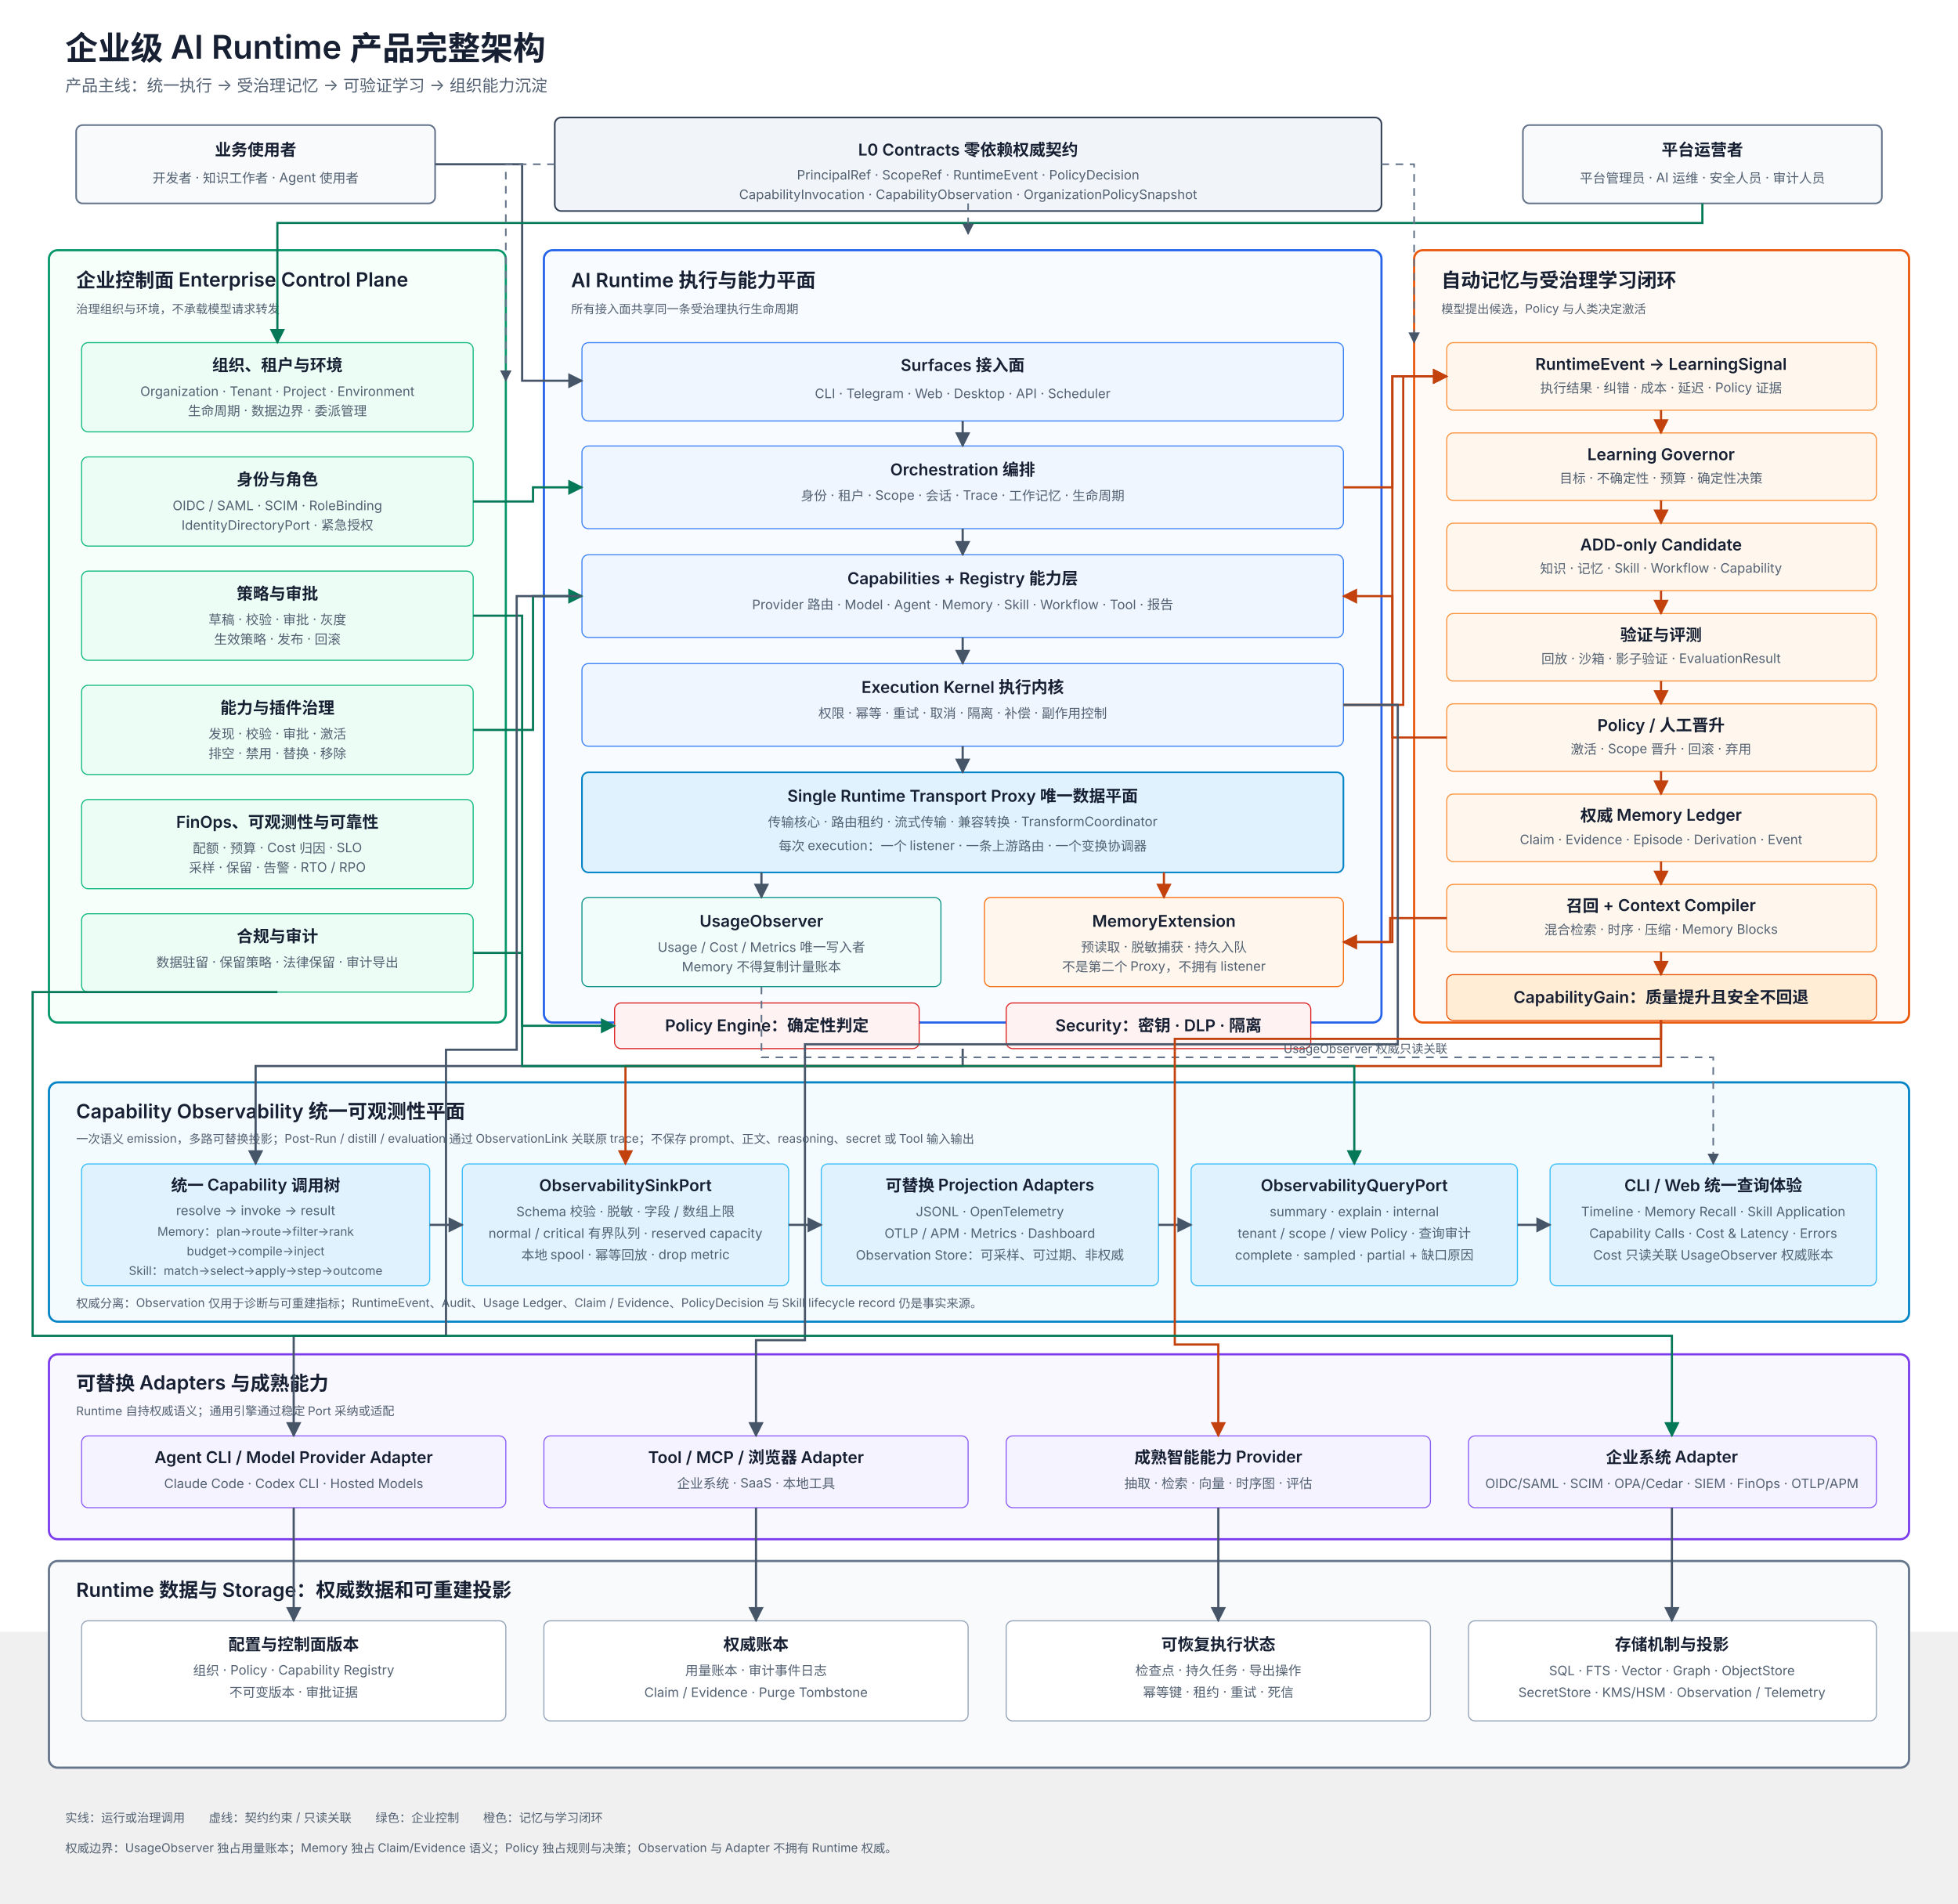
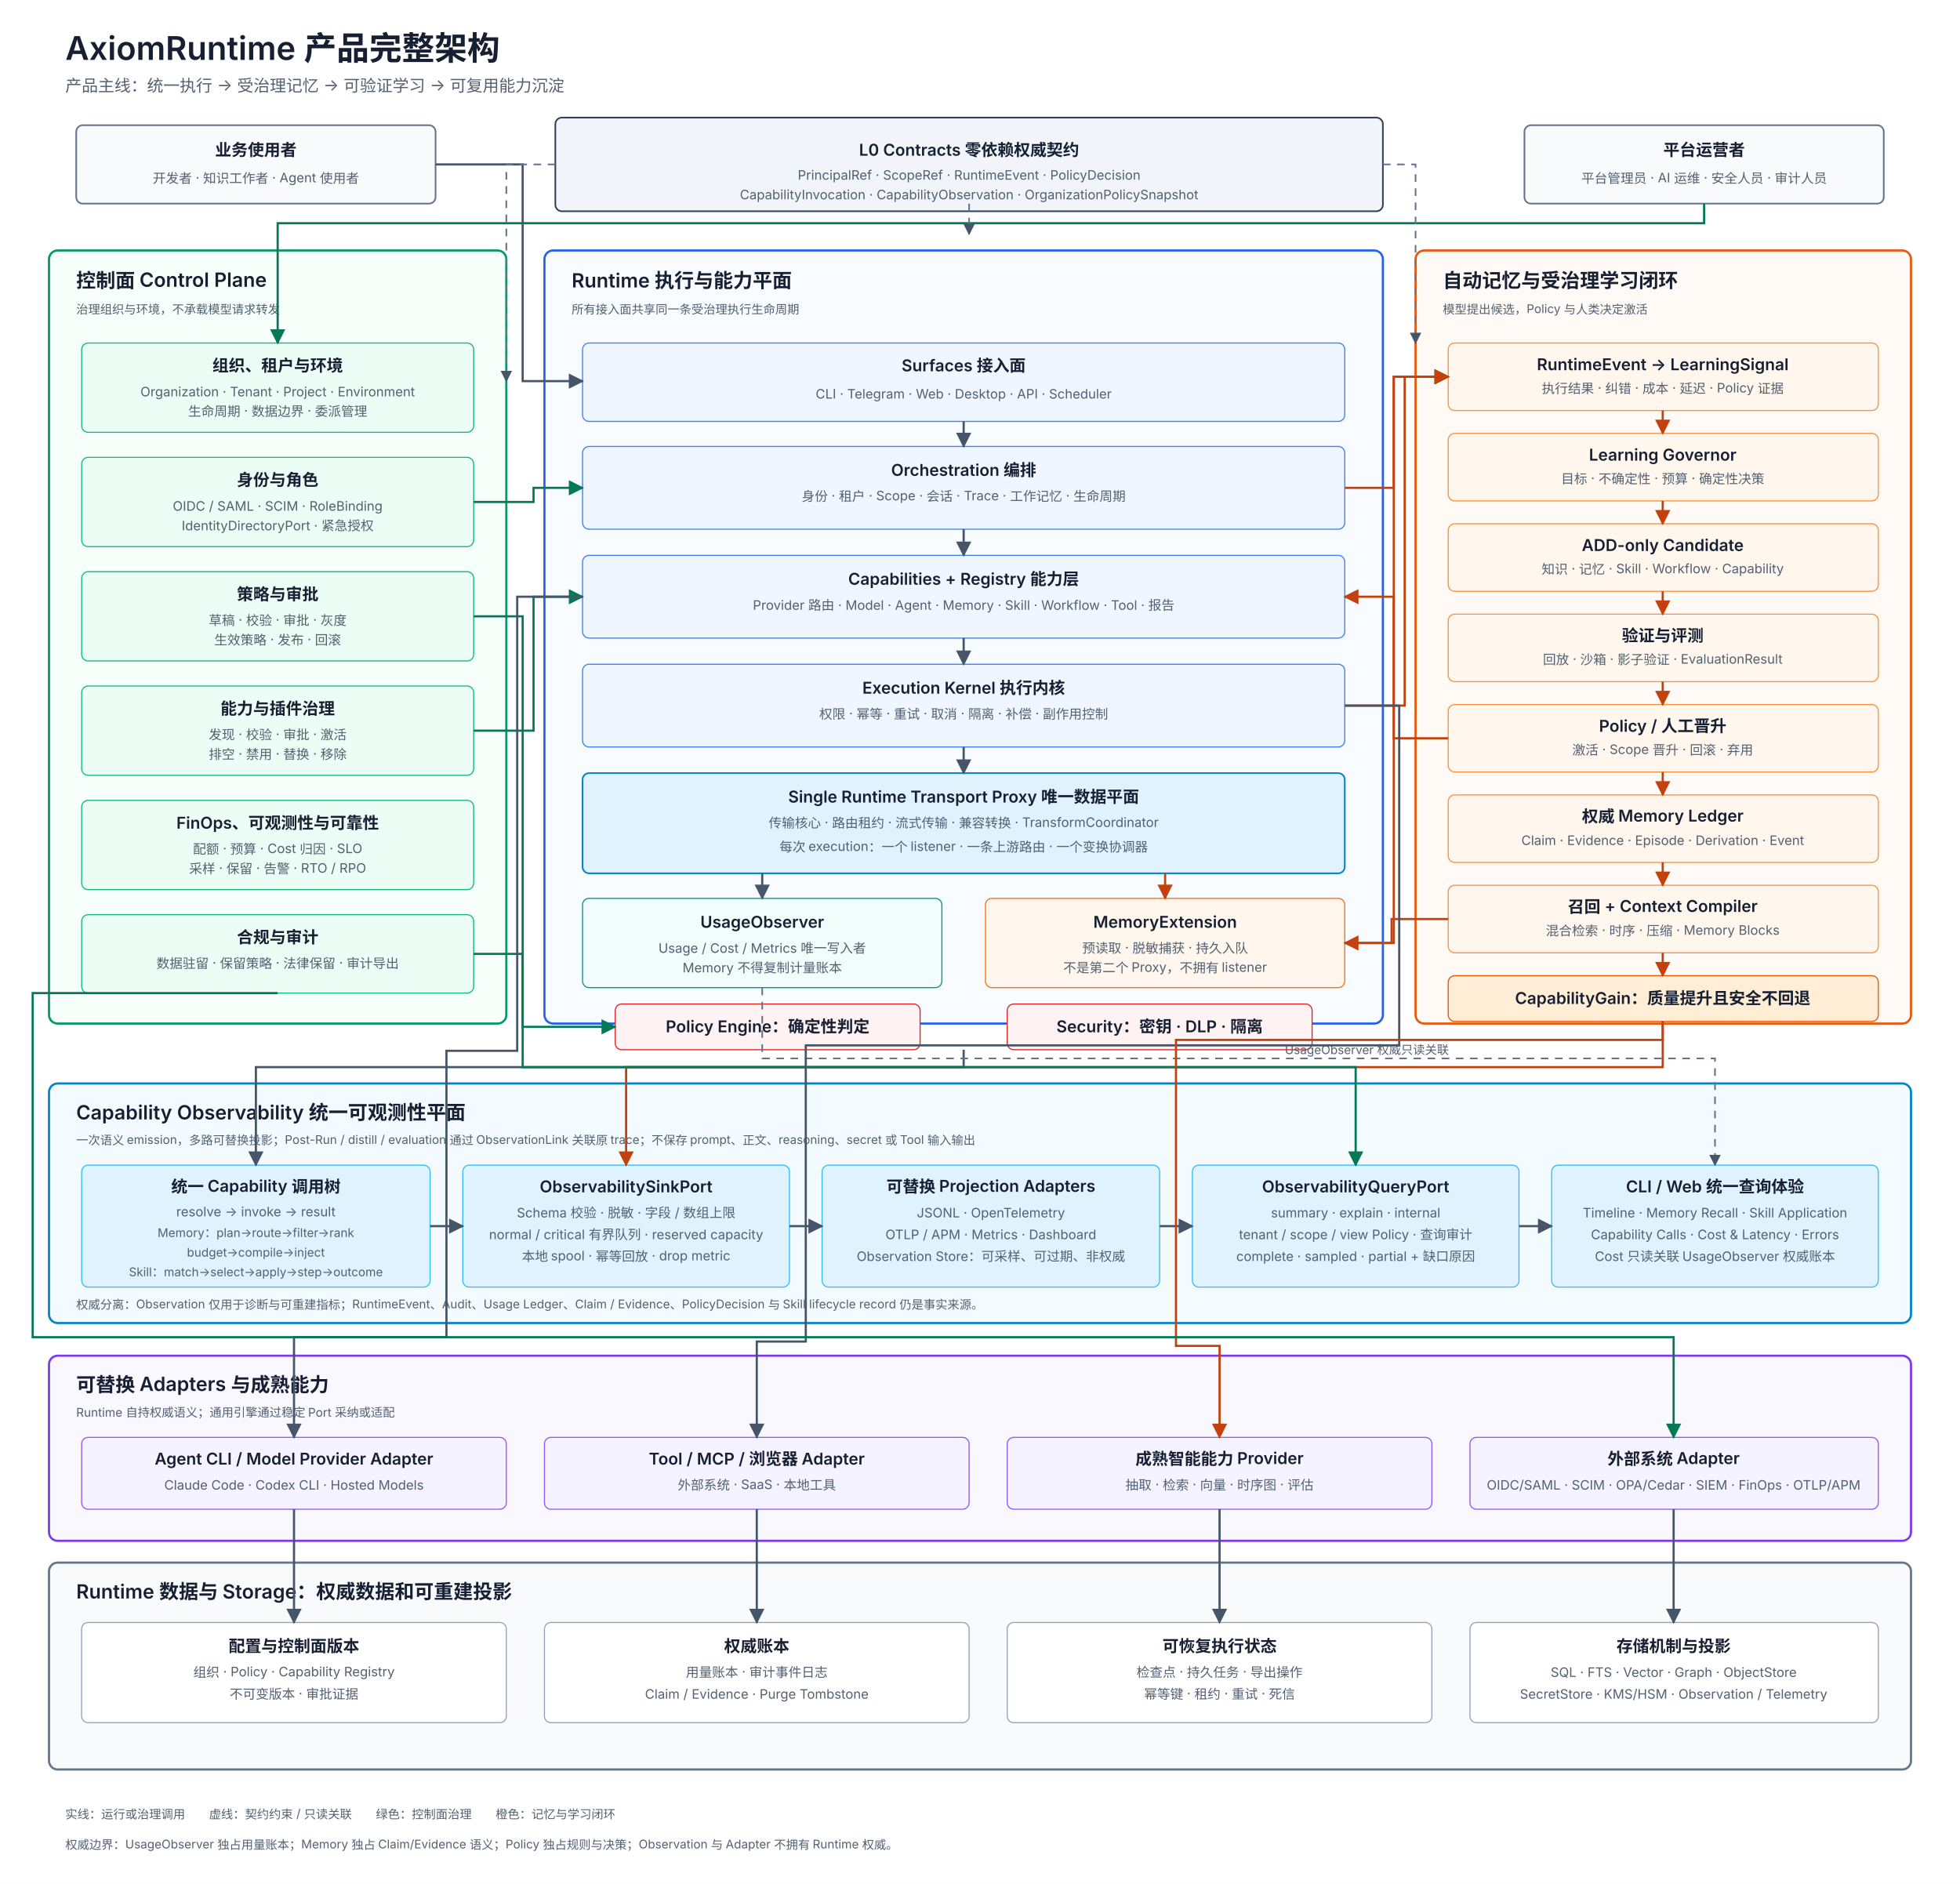
- <svg xmlns="http://www.w3.org/2000/svg" width="1800" height="1750" viewBox="0 0 1800 1750" role="img" aria-labelledby="title desc">
+ <svg xmlns="http://www.w3.org/2000/svg" width="1800" height="1730" viewBox="0 0 1800 1730" role="img" aria-labelledby="title desc">
  <defs>
    <marker id="arrow" viewBox="0 0 10 10" refX="9" refY="5" markerWidth="7" markerHeight="7" orient="auto-start-reverse">
      <path d="M 0 0 L 10 5 L 0 10 z" fill="#475569" />
    </marker>
    <marker id="arrow-green" viewBox="0 0 10 10" refX="9" refY="5" markerWidth="7" markerHeight="7" orient="auto-start-reverse">
      <path d="M 0 0 L 10 5 L 0 10 z" fill="#047857" />
    </marker>
    <marker id="arrow-orange" viewBox="0 0 10 10" refX="9" refY="5" markerWidth="7" markerHeight="7" orient="auto-start-reverse">
      <path d="M 0 0 L 10 5 L 0 10 z" fill="#c2410c" />
    </marker>
    <style>
      text { font-family: Inter, "PingFang SC", "Microsoft YaHei", "Noto Sans CJK SC", sans-serif; fill: #172033; letter-spacing: 0; }
      .page-title { font-size: 30px; font-weight: 600; }
      .subtitle { font-size: 15px; fill: #526071; }
      .section-title { font-size: 18px; font-weight: 600; }
      .node-title { font-size: 15px; font-weight: 600; }
      .node-body { font-size: 12px; fill: #526071; }
      .small { font-size: 11px; fill: #526071; }
      .edge { fill: none; stroke: #475569; stroke-width: 2; marker-end: url(#arrow); }
      .edge-dashed { fill: none; stroke: #64748b; stroke-width: 1.5; stroke-dasharray: 7 6; marker-end: url(#arrow); }
      .edge-green { fill: none; stroke: #047857; stroke-width: 2; marker-end: url(#arrow-green); }
      .edge-orange { fill: none; stroke: #c2410c; stroke-width: 2; marker-end: url(#arrow-orange); }
    </style>
  </defs>
-   <rect width="1800" height="1500" fill="#ffffff" />
-   <text x="60" y="55" class="page-title">企业级 AI Runtime 产品完整架构</text>
-   <text x="60" y="84" class="subtitle">产品主线：统一执行 → 受治理记忆 → 可验证学习 → 组织能力沉淀</text>
+   <rect width="1800" height="1730" fill="#ffffff" />
+   <text x="60" y="55" class="page-title">AxiomRuntime 产品完整架构</text>
+   <text x="60" y="84" class="subtitle">产品主线：统一执行 → 受治理记忆 → 可验证学习 → 可复用能力沉淀</text>
  <rect x="70" y="115" width="330" height="72" rx="6" fill="#f8fafc" stroke="#64748b" stroke-width="1.5" />
  <text x="235" y="143" text-anchor="middle" class="node-title">业务使用者</text>
  <text x="235" y="168" text-anchor="middle" class="node-body">开发者 · 知识工作者 · Agent 使用者</text>
  <rect x="510" y="108" width="760" height="86" rx="6" fill="#f1f5f9" stroke="#334155" stroke-width="1.5" />
  <text x="890" y="143" text-anchor="middle" class="node-title">L0 Contracts 零依赖权威契约</text>
  <text x="890" y="165" text-anchor="middle" class="node-body">PrincipalRef · ScopeRef · RuntimeEvent · PolicyDecision</text>
  <text x="890" y="183" text-anchor="middle" class="node-body">CapabilityInvocation · CapabilityObservation · OrganizationPolicySnapshot</text>
  <rect x="1400" y="115" width="330" height="72" rx="6" fill="#f8fafc" stroke="#64748b" stroke-width="1.5" />
  <text x="1565" y="143" text-anchor="middle" class="node-title">平台运营者</text>
  <text x="1565" y="168" text-anchor="middle" class="node-body">平台管理员 · AI 运维 · 安全人员 · 审计人员</text>
  <rect x="45" y="230" width="420" height="710" rx="8" fill="#f7fffb" stroke="#059669" stroke-width="2" />
-   <text x="70" y="264" class="section-title">企业控制面 Enterprise Control Plane</text>
+   <text x="70" y="264" class="section-title">控制面 Control Plane</text>
  <text x="70" y="288" class="small">治理组织与环境，不承载模型请求转发</text>
  <rect x="75" y="315" width="360" height="82" rx="6" fill="#ecfdf5" stroke="#10b981" />
  <text x="255" y="341" text-anchor="middle" class="node-title">组织、租户与环境</text>
  <text x="255" y="364" text-anchor="middle" class="node-body">Organization · Tenant · Project · Environment</text>
  <text x="255" y="382" text-anchor="middle" class="node-body">生命周期 · 数据边界 · 委派管理</text>
  <rect x="75" y="420" width="360" height="82" rx="6" fill="#ecfdf5" stroke="#10b981" />
  <text x="255" y="446" text-anchor="middle" class="node-title">身份与角色</text>
  <text x="255" y="469" text-anchor="middle" class="node-body">OIDC / SAML · SCIM · RoleBinding</text>
  <text x="255" y="487" text-anchor="middle" class="node-body">IdentityDirectoryPort · 紧急授权</text>
  <rect x="75" y="525" width="360" height="82" rx="6" fill="#ecfdf5" stroke="#10b981" />
  <text x="255" y="551" text-anchor="middle" class="node-title">策略与审批</text>
  <text x="255" y="574" text-anchor="middle" class="node-body">草稿 · 校验 · 审批 · 灰度</text>
  <text x="255" y="592" text-anchor="middle" class="node-body">生效策略 · 发布 · 回滚</text>
  <rect x="75" y="630" width="360" height="82" rx="6" fill="#ecfdf5" stroke="#10b981" />
  <text x="255" y="656" text-anchor="middle" class="node-title">能力与插件治理</text>
  <text x="255" y="679" text-anchor="middle" class="node-body">发现 · 校验 · 审批 · 激活</text>
  <text x="255" y="697" text-anchor="middle" class="node-body">排空 · 禁用 · 替换 · 移除</text>
  <rect x="75" y="735" width="360" height="82" rx="6" fill="#ecfdf5" stroke="#10b981" />
  <text x="255" y="761" text-anchor="middle" class="node-title">FinOps、可观测性与可靠性</text>
  <text x="255" y="784" text-anchor="middle" class="node-body">配额 · 预算 · Cost 归因 · SLO</text>
  <text x="255" y="802" text-anchor="middle" class="node-body">采样 · 保留 · 告警 · RTO / RPO</text>
  <rect x="75" y="840" width="360" height="72" rx="6" fill="#ecfdf5" stroke="#10b981" />
  <text x="255" y="866" text-anchor="middle" class="node-title">合规与审计</text>
  <text x="255" y="889" text-anchor="middle" class="node-body">数据驻留 · 保留策略 · 法律保留 · 审计导出</text>
  <rect x="500" y="230" width="770" height="710" rx="8" fill="#f8fbff" stroke="#2563eb" stroke-width="2" />
-   <text x="525" y="264" class="section-title">AI Runtime 执行与能力平面</text>
+   <text x="525" y="264" class="section-title">Runtime 执行与能力平面</text>
  <text x="525" y="288" class="small">所有接入面共享同一条受治理执行生命周期</text>
  <rect x="535" y="315" width="700" height="72" rx="6" fill="#eff6ff" stroke="#3b82f6" />
  <text x="885" y="341" text-anchor="middle" class="node-title">Surfaces 接入面</text>
  <text x="885" y="366" text-anchor="middle" class="node-body">CLI · Telegram · Web · Desktop · API · Scheduler</text>
  <rect x="535" y="410" width="700" height="76" rx="6" fill="#eff6ff" stroke="#3b82f6" />
  <text x="885" y="437" text-anchor="middle" class="node-title">Orchestration 编排</text>
  <text x="885" y="460" text-anchor="middle" class="node-body">身份 · 租户 · Scope · 会话 · Trace · 工作记忆 · 生命周期</text>
  <rect x="535" y="510" width="700" height="76" rx="6" fill="#eff6ff" stroke="#3b82f6" />
  <text x="885" y="537" text-anchor="middle" class="node-title">Capabilities + Registry 能力层</text>
  <text x="885" y="560" text-anchor="middle" class="node-body">Provider 路由 · Model · Agent · Memory · Skill · Workflow · Tool · 报告</text>
  <rect x="535" y="610" width="700" height="76" rx="6" fill="#eff6ff" stroke="#3b82f6" />
  <text x="885" y="637" text-anchor="middle" class="node-title">Execution Kernel 执行内核</text>
  <text x="885" y="660" text-anchor="middle" class="node-body">权限 · 幂等 · 重试 · 取消 · 隔离 · 补偿 · 副作用控制</text>
  <rect x="535" y="710" width="700" height="92" rx="6" fill="#e0f2fe" stroke="#0284c7" stroke-width="1.5" />
  <text x="885" y="737" text-anchor="middle" class="node-title">Single Runtime Transport Proxy 唯一数据平面</text>
  <text x="885" y="760" text-anchor="middle" class="node-body">传输核心 · 路由租约 · 流式传输 · 兼容转换 · TransformCoordinator</text>
  <text x="885" y="782" text-anchor="middle" class="node-body">每次 execution：一个 listener · 一条上游路由 · 一个变换协调器</text>
  <rect x="535" y="825" width="330" height="82" rx="6" fill="#f0fdfa" stroke="#0d9488" />
  <text x="700" y="852" text-anchor="middle" class="node-title">UsageObserver</text>
  <text x="700" y="875" text-anchor="middle" class="node-body">Usage / Cost / Metrics 唯一写入者</text>
  <text x="700" y="893" text-anchor="middle" class="node-body">Memory 不得复制计量账本</text>
  <rect x="905" y="825" width="330" height="82" rx="6" fill="#fff7ed" stroke="#f97316" />
  <text x="1070" y="852" text-anchor="middle" class="node-title">MemoryExtension</text>
  <text x="1070" y="875" text-anchor="middle" class="node-body">预读取 · 脱敏捕获 · 持久入队</text>
  <text x="1070" y="893" text-anchor="middle" class="node-body">不是第二个 Proxy，不拥有 listener</text>
  <rect x="565" y="922" width="280" height="42" rx="6" fill="#fef2f2" stroke="#dc2626" />
  <text x="705" y="948" text-anchor="middle" class="node-title">Policy Engine：确定性判定</text>
  <rect x="925" y="922" width="280" height="42" rx="6" fill="#fef2f2" stroke="#dc2626" />
  <text x="1065" y="948" text-anchor="middle" class="node-title">Security：密钥 · DLP · 隔离</text>
  <rect x="1300" y="230" width="455" height="710" rx="8" fill="#fffaf5" stroke="#ea580c" stroke-width="2" />
  <text x="1325" y="264" class="section-title">自动记忆与受治理学习闭环</text>
  <text x="1325" y="288" class="small">模型提出候选，Policy 与人类决定激活</text>
  <rect x="1330" y="315" width="395" height="62" rx="6" fill="#fff7ed" stroke="#fb923c" />
  <text x="1527" y="340" text-anchor="middle" class="node-title">RuntimeEvent → LearningSignal</text>
  <text x="1527" y="361" text-anchor="middle" class="node-body">执行结果 · 纠错 · 成本 · 延迟 · Policy 证据</text>
  <rect x="1330" y="398" width="395" height="62" rx="6" fill="#fff7ed" stroke="#fb923c" />
  <text x="1527" y="423" text-anchor="middle" class="node-title">Learning Governor</text>
  <text x="1527" y="444" text-anchor="middle" class="node-body">目标 · 不确定性 · 预算 · 确定性决策</text>
  <rect x="1330" y="481" width="395" height="62" rx="6" fill="#fff7ed" stroke="#fb923c" />
  <text x="1527" y="506" text-anchor="middle" class="node-title">ADD-only Candidate</text>
  <text x="1527" y="527" text-anchor="middle" class="node-body">知识 · 记忆 · Skill · Workflow · Capability</text>
  <rect x="1330" y="564" width="395" height="62" rx="6" fill="#fff7ed" stroke="#fb923c" />
  <text x="1527" y="589" text-anchor="middle" class="node-title">验证与评测</text>
  <text x="1527" y="610" text-anchor="middle" class="node-body">回放 · 沙箱 · 影子验证 · EvaluationResult</text>
  <rect x="1330" y="647" width="395" height="62" rx="6" fill="#fff7ed" stroke="#fb923c" />
  <text x="1527" y="672" text-anchor="middle" class="node-title">Policy / 人工晋升</text>
  <text x="1527" y="693" text-anchor="middle" class="node-body">激活 · Scope 晋升 · 回滚 · 弃用</text>
  <rect x="1330" y="730" width="395" height="62" rx="6" fill="#fff7ed" stroke="#fb923c" />
  <text x="1527" y="755" text-anchor="middle" class="node-title">权威 Memory Ledger</text>
  <text x="1527" y="776" text-anchor="middle" class="node-body">Claim · Evidence · Episode · Derivation · Event</text>
  <rect x="1330" y="813" width="395" height="62" rx="6" fill="#fff7ed" stroke="#fb923c" />
  <text x="1527" y="838" text-anchor="middle" class="node-title">召回 + Context Compiler</text>
  <text x="1527" y="859" text-anchor="middle" class="node-body">混合检索 · 时序 · 压缩 · Memory Blocks</text>
  <rect x="1330" y="896" width="395" height="42" rx="6" fill="#ffedd5" stroke="#ea580c" />
  <text x="1527" y="922" text-anchor="middle" class="node-title">CapabilityGain：质量提升且安全不回退</text>
  <rect x="45" y="995" width="1710" height="220" rx="8" fill="#f4fbff" stroke="#0284c7" stroke-width="2" />
  <text x="70" y="1028" class="section-title">Capability Observability 统一可观测性平面</text>
  <text x="70" y="1051" class="small">一次语义 emission，多路可替换投影；Post-Run / distill / evaluation 通过 ObservationLink 关联原 trace；不保存 prompt、正文、reasoning、secret 或 Tool 输入输出</text>
  <rect x="75" y="1070" width="320" height="112" rx="6" fill="#e0f2fe" stroke="#38bdf8" />
  <text x="235" y="1095" text-anchor="middle" class="node-title">统一 Capability 调用树</text>
  <text x="235" y="1117" text-anchor="middle" class="node-body">resolve → invoke → result</text>
  <text x="235" y="1136" text-anchor="middle" class="small">Memory：plan→route→filter→rank</text>
  <text x="235" y="1154" text-anchor="middle" class="small">budget→compile→inject</text>
  <text x="235" y="1172" text-anchor="middle" class="small">Skill：match→select→apply→step→outcome</text>
  <rect x="425" y="1070" width="300" height="112" rx="6" fill="#e0f2fe" stroke="#38bdf8" />
  <text x="575" y="1095" text-anchor="middle" class="node-title">ObservabilitySinkPort</text>
  <text x="575" y="1118" text-anchor="middle" class="node-body">Schema 校验 · 脱敏 · 字段 / 数组上限</text>
  <text x="575" y="1138" text-anchor="middle" class="node-body">normal / critical 有界队列 · reserved capacity</text>
  <text x="575" y="1158" text-anchor="middle" class="node-body">本地 spool · 幂等回放 · drop metric</text>
  <rect x="755" y="1070" width="310" height="112" rx="6" fill="#e0f2fe" stroke="#38bdf8" />
  <text x="910" y="1095" text-anchor="middle" class="node-title">可替换 Projection Adapters</text>
  <text x="910" y="1118" text-anchor="middle" class="node-body">JSONL · OpenTelemetry</text>
  <text x="910" y="1138" text-anchor="middle" class="node-body">OTLP / APM · Metrics · Dashboard</text>
  <text x="910" y="1158" text-anchor="middle" class="node-body">Observation Store：可采样、可过期、非权威</text>
  <rect x="1095" y="1070" width="300" height="112" rx="6" fill="#e0f2fe" stroke="#38bdf8" />
  <text x="1245" y="1095" text-anchor="middle" class="node-title">ObservabilityQueryPort</text>
  <text x="1245" y="1118" text-anchor="middle" class="node-body">summary · explain · internal</text>
  <text x="1245" y="1138" text-anchor="middle" class="node-body">tenant / scope / view Policy · 查询审计</text>
  <text x="1245" y="1158" text-anchor="middle" class="node-body">complete · sampled · partial + 缺口原因</text>
  <rect x="1425" y="1070" width="300" height="112" rx="6" fill="#e0f2fe" stroke="#38bdf8" />
  <text x="1575" y="1095" text-anchor="middle" class="node-title">CLI / Web 统一查询体验</text>
  <text x="1575" y="1118" text-anchor="middle" class="node-body">Timeline · Memory Recall · Skill Application</text>
  <text x="1575" y="1138" text-anchor="middle" class="node-body">Capability Calls · Cost &amp; Latency · Errors</text>
  <text x="1575" y="1158" text-anchor="middle" class="node-body">Cost 只读关联 UsageObserver 权威账本</text>
  <path class="edge" d="M 395 1126 H 425" />
  <path class="edge" d="M 725 1126 H 755" />
  <path class="edge" d="M 1065 1126 H 1095" />
  <path class="edge" d="M 1395 1126 H 1425" />
  <text x="70" y="1202" class="small">权威分离：Observation 仅用于诊断与可重建指标；RuntimeEvent、Audit、Usage Ledger、Claim / Evidence、PolicyDecision 与 Skill lifecycle record 仍是事实来源。</text>
  <rect x="45" y="1245" width="1710" height="170" rx="8" fill="#faf8ff" stroke="#7c3aed" stroke-width="2" />
  <text x="70" y="1278" class="section-title">可替换 Adapters 与成熟能力</text>
  <text x="70" y="1301" class="small">Runtime 自持权威语义；通用引擎通过稳定 Port 采纳或适配</text>
  <rect x="75" y="1320" width="390" height="66" rx="6" fill="#f5f3ff" stroke="#8b5cf6" />
  <text x="270" y="1345" text-anchor="middle" class="node-title">Agent CLI / Model Provider Adapter</text>
  <text x="270" y="1368" text-anchor="middle" class="node-body">Claude Code · Codex CLI · Hosted Models</text>
  <rect x="500" y="1320" width="390" height="66" rx="6" fill="#f5f3ff" stroke="#8b5cf6" />
  <text x="695" y="1345" text-anchor="middle" class="node-title">Tool / MCP / 浏览器 Adapter</text>
-   <text x="695" y="1368" text-anchor="middle" class="node-body">企业系统 · SaaS · 本地工具</text>
+   <text x="695" y="1368" text-anchor="middle" class="node-body">外部系统 · SaaS · 本地工具</text>
  <rect x="925" y="1320" width="390" height="66" rx="6" fill="#f5f3ff" stroke="#8b5cf6" />
  <text x="1120" y="1345" text-anchor="middle" class="node-title">成熟智能能力 Provider</text>
  <text x="1120" y="1368" text-anchor="middle" class="node-body">抽取 · 检索 · 向量 · 时序图 · 评估</text>
  <rect x="1350" y="1320" width="375" height="66" rx="6" fill="#f5f3ff" stroke="#8b5cf6" />
-   <text x="1537" y="1345" text-anchor="middle" class="node-title">企业系统 Adapter</text>
+   <text x="1537" y="1345" text-anchor="middle" class="node-title">外部系统 Adapter</text>
  <text x="1537" y="1368" text-anchor="middle" class="node-body">OIDC/SAML · SCIM · OPA/Cedar · SIEM · FinOps · OTLP/APM</text>
  <rect x="45" y="1435" width="1710" height="190" rx="8" fill="#f8fafc" stroke="#64748b" stroke-width="2" />
  <text x="70" y="1468" class="section-title">Runtime 数据与 Storage：权威数据和可重建投影</text>
  <rect x="75" y="1490" width="390" height="92" rx="6" fill="#ffffff" stroke="#94a3b8" />
  <text x="270" y="1517" text-anchor="middle" class="node-title">配置与控制面版本</text>
  <text x="270" y="1540" text-anchor="middle" class="node-body">组织 · Policy · Capability Registry</text>
  <text x="270" y="1560" text-anchor="middle" class="node-body">不可变版本 · 审批证据</text>
  <rect x="500" y="1490" width="390" height="92" rx="6" fill="#ffffff" stroke="#94a3b8" />
  <text x="695" y="1517" text-anchor="middle" class="node-title">权威账本</text>
  <text x="695" y="1540" text-anchor="middle" class="node-body">用量账本 · 审计事件日志</text>
  <text x="695" y="1560" text-anchor="middle" class="node-body">Claim / Evidence · Purge Tombstone</text>
  <rect x="925" y="1490" width="390" height="92" rx="6" fill="#ffffff" stroke="#94a3b8" />
  <text x="1120" y="1517" text-anchor="middle" class="node-title">可恢复执行状态</text>
  <text x="1120" y="1540" text-anchor="middle" class="node-body">检查点 · 持久任务 · 导出操作</text>
  <text x="1120" y="1560" text-anchor="middle" class="node-body">幂等键 · 租约 · 重试 · 死信</text>
  <rect x="1350" y="1490" width="375" height="92" rx="6" fill="#ffffff" stroke="#94a3b8" />
  <text x="1537" y="1517" text-anchor="middle" class="node-title">存储机制与投影</text>
  <text x="1537" y="1540" text-anchor="middle" class="node-body">SQL · FTS · Vector · Graph · ObjectStore</text>
  <text x="1537" y="1560" text-anchor="middle" class="node-body">SecretStore · KMS/HSM · Observation / Telemetry</text>
  <path class="edge" d="M 400 151 H 480 V 350 H 535" />
  <path class="edge-green" d="M 1565 187 V 205 H 255 V 315" />
  <path class="edge" d="M 885 387 V 410" />
  <path class="edge" d="M 885 486 V 510" />
  <path class="edge" d="M 885 586 V 610" />
  <path class="edge" d="M 885 686 V 710" />
  <path class="edge" d="M 700 802 V 825" />
  <path class="edge-orange" d="M 1070 802 V 825" />
  <path class="edge-dashed" d="M 510 151 H 465 V 350" />
  <path class="edge-dashed" d="M 890 187 V 215" />
  <path class="edge-dashed" d="M 1270 151 H 1300 V 315" />
  <path class="edge-green" d="M 435 461 H 490 V 448 H 535" />
  <path class="edge-green" d="M 435 566 H 480 V 943 H 565" />
  <path class="edge-green" d="M 435 671 H 490 V 548 H 535" />
  <path class="edge-orange" d="M 1235 448 H 1280 V 346 H 1330" />
  <path class="edge-orange" d="M 1235 648 H 1290 V 346 H 1330" />
  <path class="edge-orange" d="M 1235 866 H 1280 V 346 H 1330" />
  <path class="edge-orange" d="M 1527 377 V 398" />
  <path class="edge-orange" d="M 1527 460 V 481" />
  <path class="edge-orange" d="M 1527 543 V 564" />
  <path class="edge-orange" d="M 1527 626 V 647" />
  <path class="edge-orange" d="M 1527 709 V 730" />
  <path class="edge-orange" d="M 1527 792 V 813" />
  <path class="edge-orange" d="M 1527 875 V 896" />
  <path class="edge-orange" d="M 1330 678 H 1280 V 548 H 1235" />
  <path class="edge-orange" d="M 1330 844 H 1278 V 866 H 1235" />
  <path class="edge" d="M 885 964 V 980 H 235 V 1070" />
  <path class="edge-orange" d="M 1527 938 V 980 H 575 V 1070" />
  <path class="edge-green" d="M 435 876 H 480 V 980 H 1245 V 1070" />
  <path class="edge-dashed" d="M 700 907 V 972 H 1575 V 1070" />
  <text x="1180" y="968" class="small">UsageObserver 权威只读关联</text>
  <path class="edge" d="M 535 548 H 475 V 965 H 410 V 1228 H 270 V 1320" />
  <path class="edge" d="M 1235 648 H 1285 V 960 H 740 V 1232 H 695 V 1320" />
  <path class="edge-orange" d="M 1527 938 V 955 H 1080 V 1236 H 1120 V 1320" />
  <path class="edge-green" d="M 255 912 H 30 V 1228 H 1537 V 1320" />
  <path class="edge" d="M 270 1386 V 1490" />
  <path class="edge" d="M 695 1386 V 1490" />
  <path class="edge" d="M 1120 1386 V 1490" />
  <path class="edge" d="M 1537 1386 V 1490" />
-   <text x="60" y="1675" class="small">实线：运行或治理调用　　虚线：契约约束 / 只读关联　　绿色：企业控制　　橙色：记忆与学习闭环</text>
-   <text x="60" y="1703" class="small">权威边界：UsageObserver 独占用量账本；Memory 独占 Claim/Evidence 语义；Policy 独占规则与决策；Observation 与 Adapter 不拥有 Runtime 权威。</text>
+   <text x="60" y="1670" class="small">实线：运行或治理调用　　虚线：契约约束 / 只读关联　　绿色：控制面治理　　橙色：记忆与学习闭环</text>
+   <text x="60" y="1698" class="small">权威边界：UsageObserver 独占用量账本；Memory 独占 Claim/Evidence 语义；Policy 独占规则与决策；Observation 与 Adapter 不拥有 Runtime 权威。</text>
</svg>
